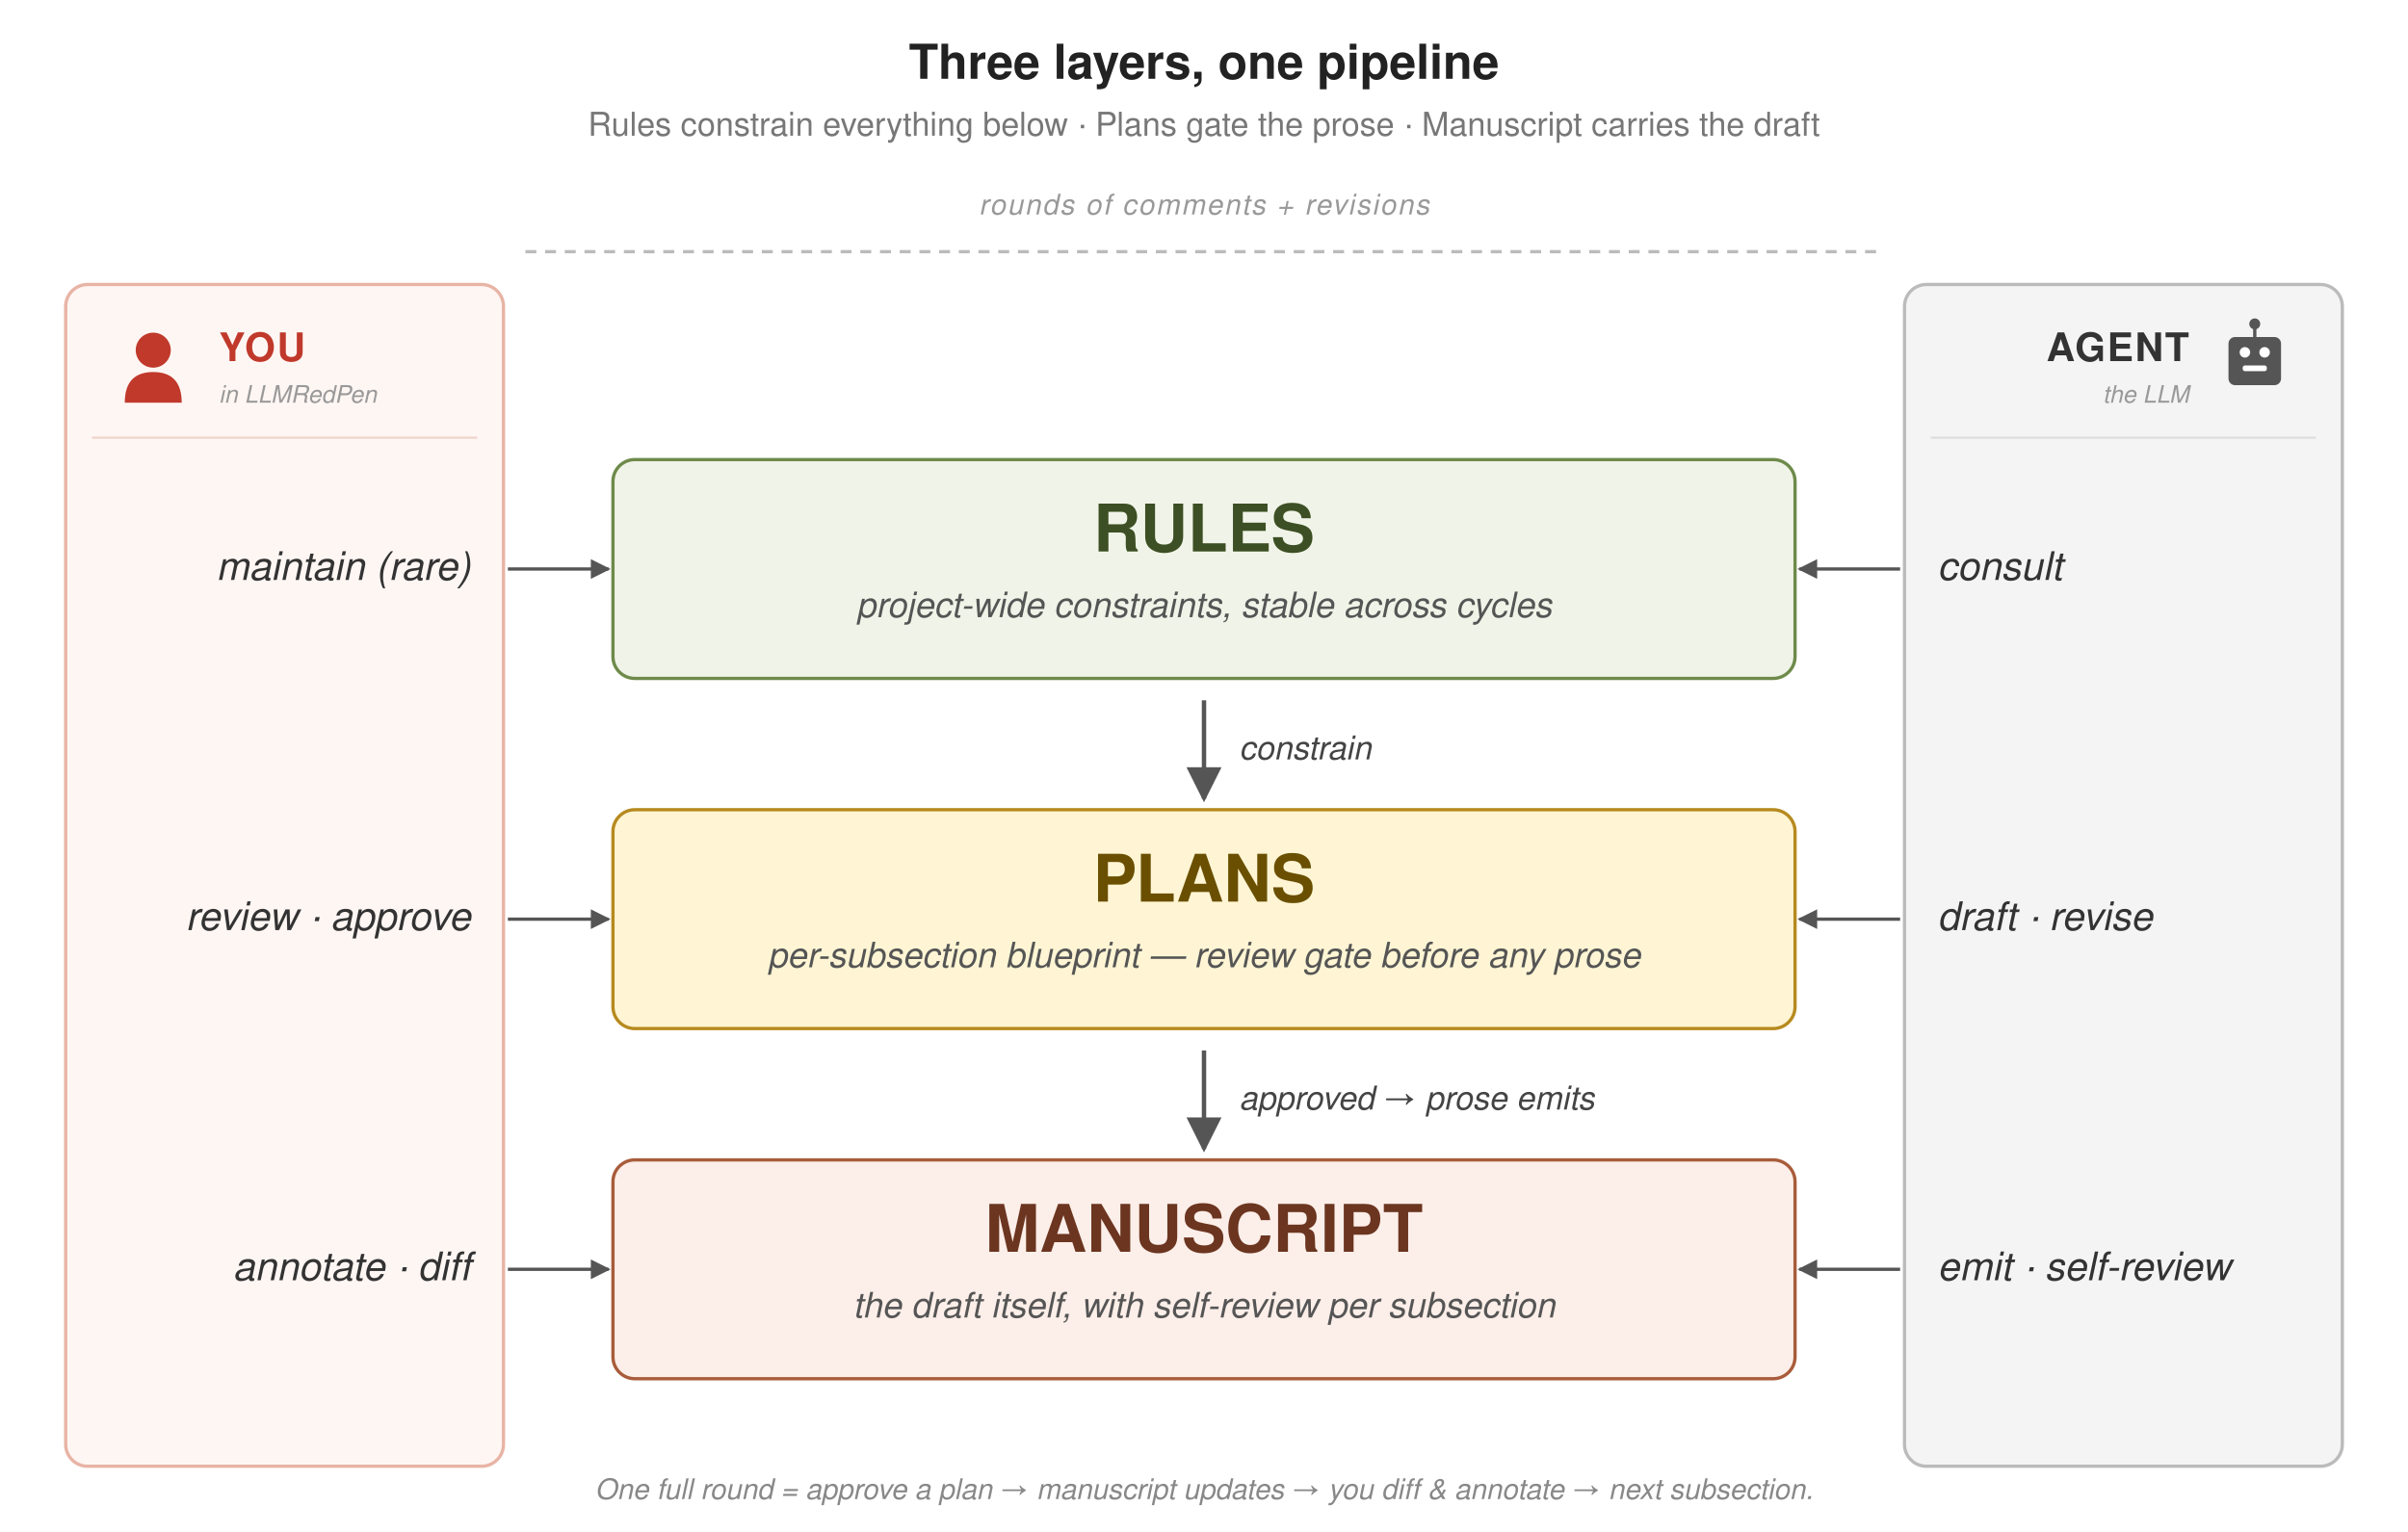
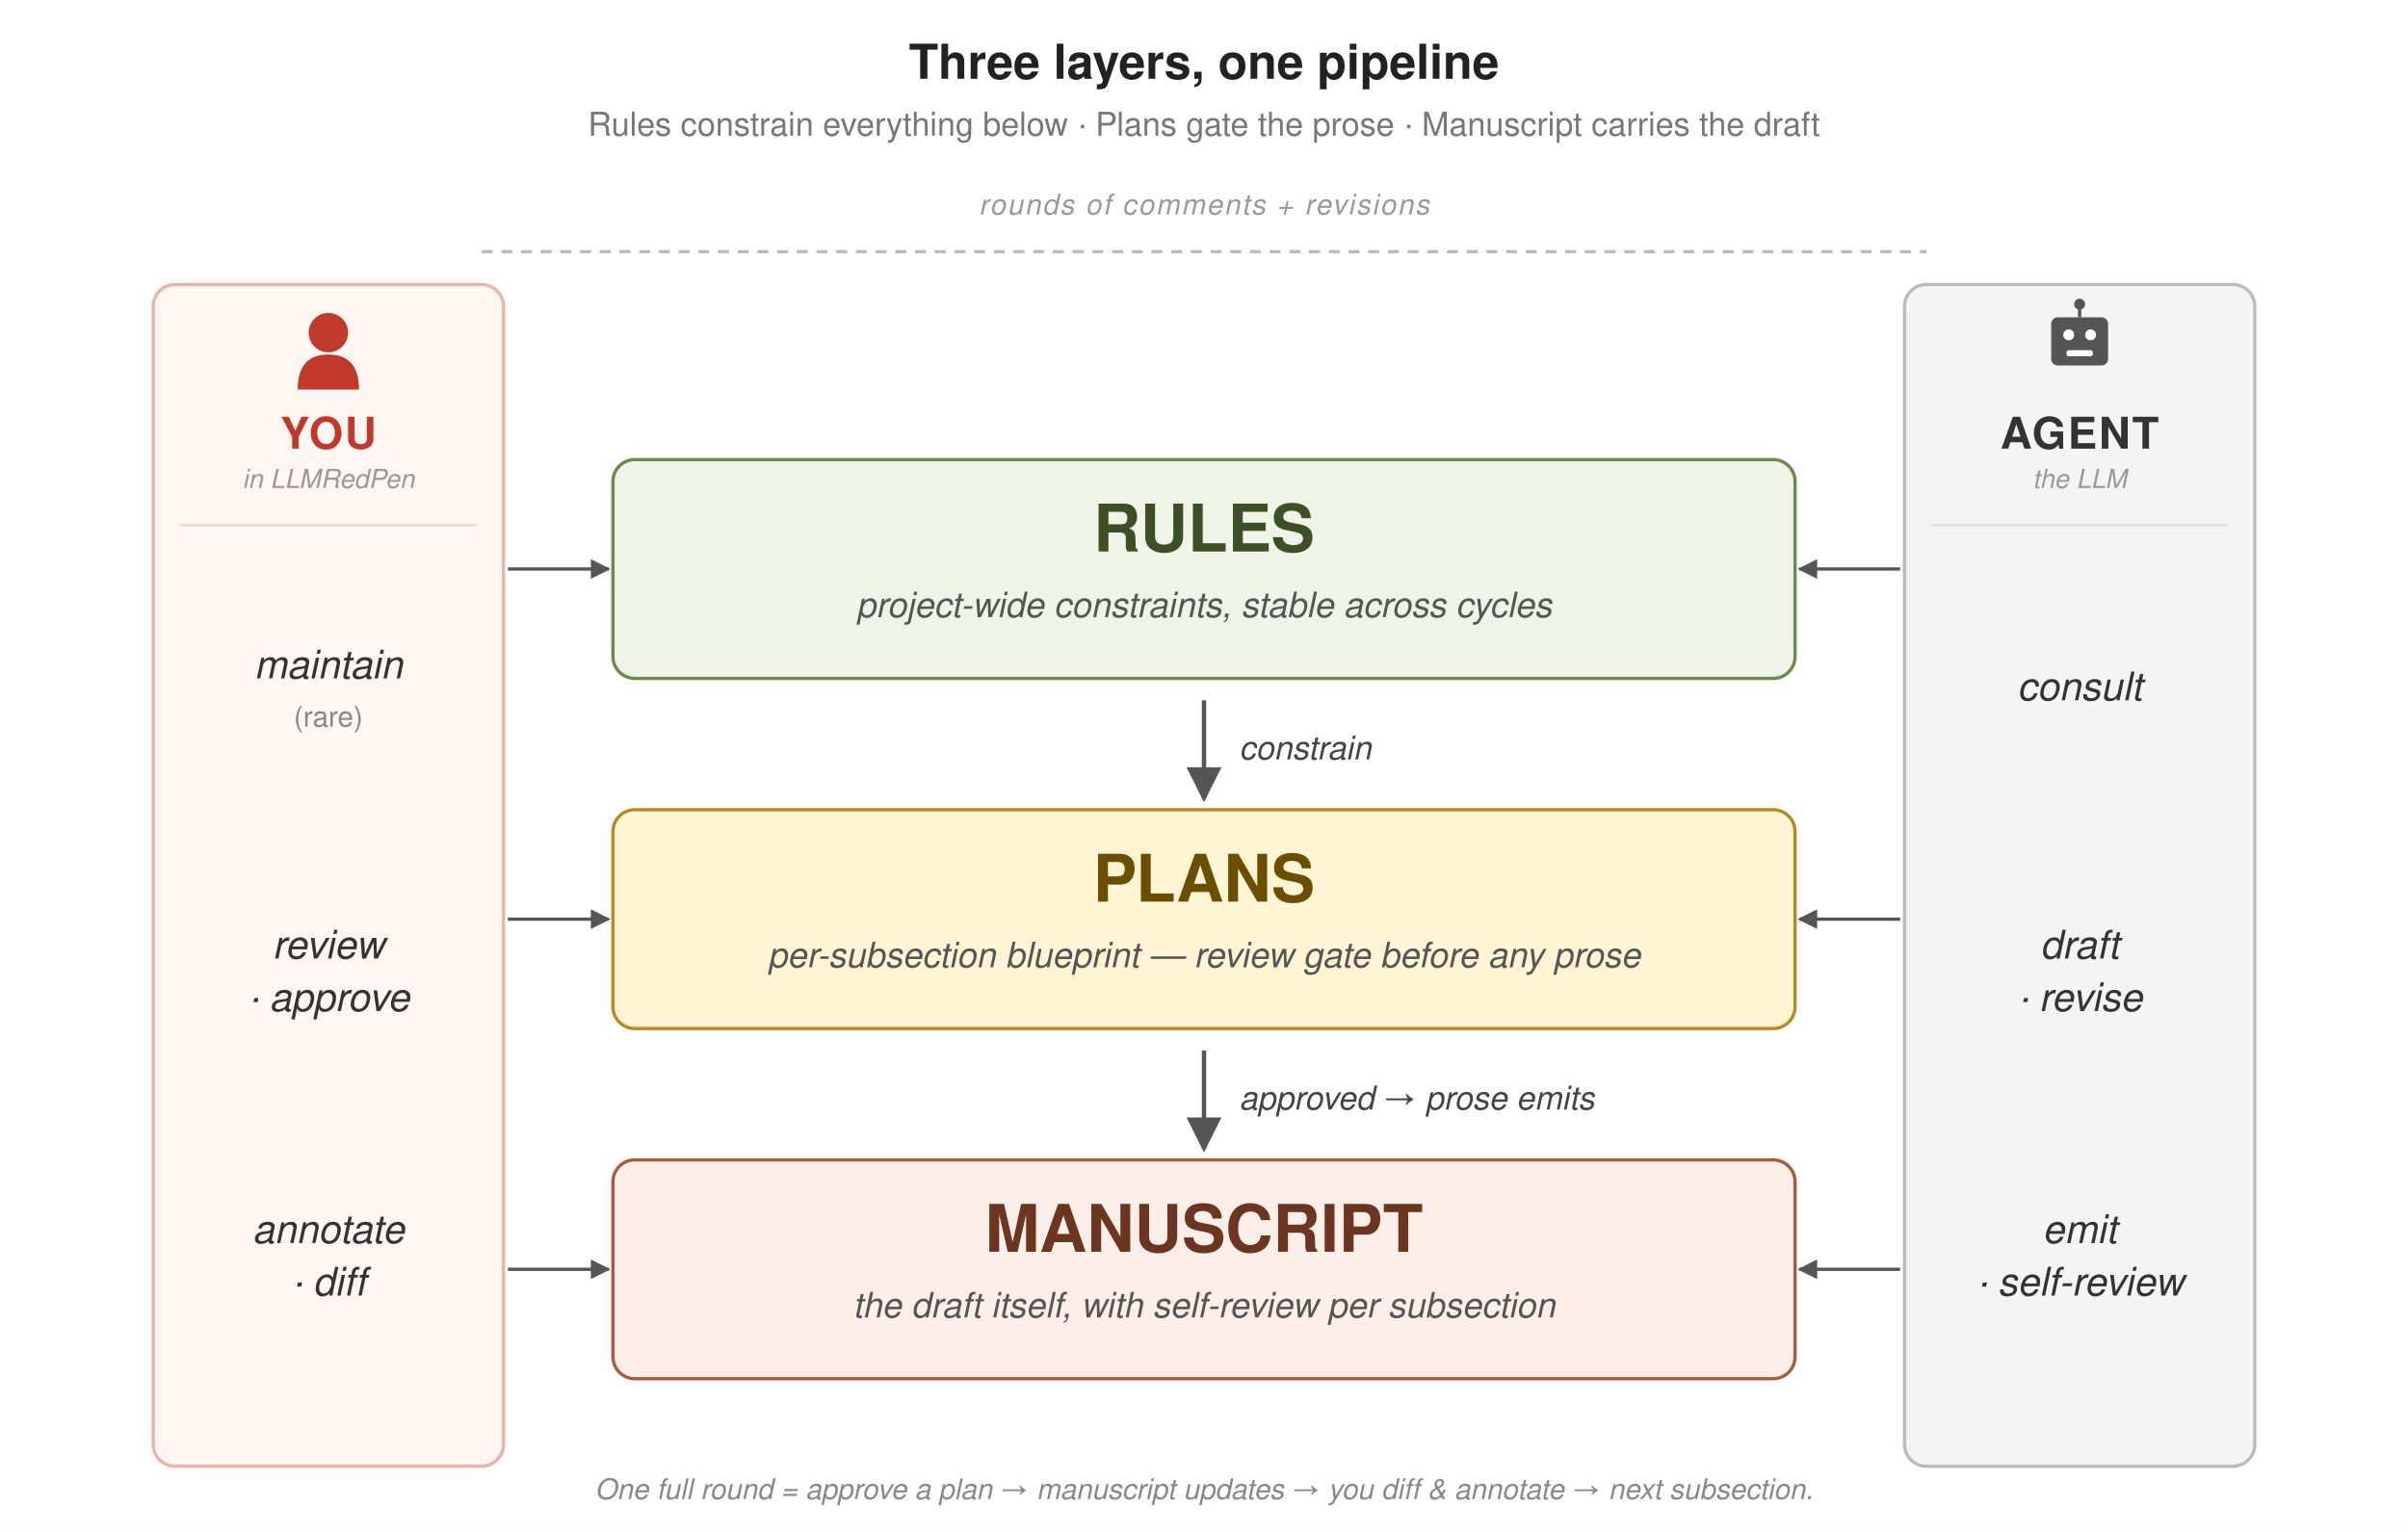
<svg xmlns="http://www.w3.org/2000/svg" viewBox="0 0 1100 700" font-family="system-ui, -apple-system, 'SF Pro Display', 'Helvetica Neue', Helvetica, Arial, sans-serif">
  <defs>
    <marker id="arrow" viewBox="0 0 10 10" refX="9" refY="5" markerWidth="8" markerHeight="8" orient="auto">
      <path d="M0,0 L10,5 L0,10 z" fill="#555" />
    </marker>
    <marker id="arrow-small" viewBox="0 0 10 10" refX="9" refY="5" markerWidth="6" markerHeight="6" orient="auto">
      <path d="M0,0 L10,5 L0,10 z" fill="#555" />
    </marker>
  </defs>
  <rect width="1100" height="700" fill="#ffffff" />
  <text x="550" y="36" text-anchor="middle" font-size="22" font-weight="600" fill="#222">
    Three layers, one pipeline
  </text>
  <text x="550" y="62" text-anchor="middle" font-size="15" fill="#777">
    Rules constrain everything below · Plans gate the prose · Manuscript carries the draft
  </text>
  <text x="550" y="98" text-anchor="middle" font-size="13" font-style="italic" fill="#999" letter-spacing="0.06em">
    rounds of comments + revisions
  </text>
-   <line x1="240" y1="115" x2="860" y2="115" stroke="#bbb" stroke-width="1.5" stroke-dasharray="5 4" />
-   <rect x="30" y="130" width="200" height="540" rx="10" fill="#fef6f3" stroke="#e8b4a5" stroke-width="1.5" />
-   <g transform="translate(70, 168)">
-     <circle cx="0" cy="-8" r="8" fill="#c0392b" />
-     <path d="M-13,16 Q-13,2 0,2 Q13,2 13,16 Z" fill="#c0392b" />
+   <line x1="220" y1="115" x2="880" y2="115" stroke="#bbb" stroke-width="1.5" stroke-dasharray="5 4" />
+   <rect x="70" y="130" width="160" height="540" rx="10" fill="#fef6f3" stroke="#e8b4a5" stroke-width="1.5" />
+   <g transform="translate(150, 160)">
+     <circle cx="0" cy="-8" r="9" fill="#c0392b" />
+     <path d="M-14,18 Q-14,2 0,2 Q14,2 14,18 Z" fill="#c0392b" />
  </g>
-   <text x="100" y="165" text-anchor="start" font-size="18" font-weight="700" fill="#c0392b" letter-spacing="0.04em">YOU</text>
-   <text x="100" y="184" text-anchor="start" font-size="11" font-style="italic" fill="#999">in LLMRedPen</text>
-   <line x1="42" y1="200" x2="218" y2="200" stroke="#f0d4cc" stroke-width="1" />
-   <text x="215" y="265" text-anchor="end" font-size="18" font-style="italic" fill="#333">maintain (rare)</text>
-   <text x="215" y="425" text-anchor="end" font-size="18" font-style="italic" fill="#333">review · approve</text>
-   <text x="215" y="585" text-anchor="end" font-size="18" font-style="italic" fill="#333">annotate · diff</text>
+   <text x="150" y="205" text-anchor="middle" font-size="20" font-weight="700" fill="#c0392b" letter-spacing="0.04em">YOU</text>
+   <text x="150" y="223" text-anchor="middle" font-size="12" font-style="italic" fill="#999">in LLMRedPen</text>
+   <line x1="82" y1="240" x2="218" y2="240" stroke="#f0d4cc" stroke-width="1" />
+   <text x="150" y="310" text-anchor="middle" font-size="18" font-style="italic" fill="#333">maintain</text>
+   <text x="150" y="332" text-anchor="middle" font-size="13" fill="#888">(rare)</text>
+   <text x="150" y="438" text-anchor="middle" font-size="18" font-style="italic" fill="#333">review</text>
+   <text x="150" y="462" text-anchor="middle" font-size="18" font-style="italic" fill="#333">· approve</text>
+   <text x="150" y="568" text-anchor="middle" font-size="18" font-style="italic" fill="#333">annotate</text>
+   <text x="150" y="592" text-anchor="middle" font-size="18" font-style="italic" fill="#333">· diff</text>
  <line x1="232" y1="260" x2="278" y2="260" stroke="#555" stroke-width="1.5" marker-end="url(#arrow-small)" />
  <line x1="232" y1="420" x2="278" y2="420" stroke="#555" stroke-width="1.5" marker-end="url(#arrow-small)" />
  <line x1="232" y1="580" x2="278" y2="580" stroke="#555" stroke-width="1.5" marker-end="url(#arrow-small)" />
-   <rect x="870" y="130" width="200" height="540" rx="10" fill="#f4f4f4" stroke="#bbb" stroke-width="1.5" />
-   <text x="1000" y="165" text-anchor="end" font-size="18" font-weight="700" fill="#333" letter-spacing="0.04em">AGENT</text>
-   <text x="1000" y="184" text-anchor="end" font-size="11" font-style="italic" fill="#999">the LLM</text>
-   <g transform="translate(1030, 168)">
-     <line x1="0" y1="-14" x2="0" y2="-18" stroke="#555" stroke-width="1.5" />
-     <circle cx="0" cy="-20" r="2.5" fill="#555" />
-     <rect x="-12" y="-14" width="24" height="22" rx="3" fill="#555" />
-     <circle cx="-4.5" cy="-7" r="2.4" fill="#fff" />
-     <circle cx="4.5" cy="-7" r="2.4" fill="#fff" />
-     <rect x="-5.5" y="-1" width="11" height="2.6" rx="1" fill="#fff" />
+   <rect x="870" y="130" width="160" height="540" rx="10" fill="#f4f4f4" stroke="#bbb" stroke-width="1.5" />
+   <g transform="translate(950, 160)">
+     <line x1="0" y1="-15" x2="0" y2="-19" stroke="#555" stroke-width="1.5" />
+     <circle cx="0" cy="-21" r="2.5" fill="#555" />
+     <rect x="-13" y="-15" width="26" height="22" rx="3" fill="#555" />
+     <circle cx="-5" cy="-7" r="2.5" fill="#fff" />
+     <circle cx="5" cy="-7" r="2.5" fill="#fff" />
+     <rect x="-6" y="0" width="12" height="2.8" rx="1" fill="#fff" />
  </g>
-   <line x1="882" y1="200" x2="1058" y2="200" stroke="#ddd" stroke-width="1" />
-   <text x="885" y="265" text-anchor="start" font-size="18" font-style="italic" fill="#333">consult</text>
-   <text x="885" y="425" text-anchor="start" font-size="18" font-style="italic" fill="#333">draft · revise</text>
-   <text x="885" y="585" text-anchor="start" font-size="18" font-style="italic" fill="#333">emit · self-review</text>
+   <text x="950" y="205" text-anchor="middle" font-size="20" font-weight="700" fill="#333" letter-spacing="0.04em">AGENT</text>
+   <text x="950" y="223" text-anchor="middle" font-size="12" font-style="italic" fill="#999">the LLM</text>
+   <line x1="882" y1="240" x2="1018" y2="240" stroke="#ddd" stroke-width="1" />
+   <text x="950" y="320" text-anchor="middle" font-size="18" font-style="italic" fill="#333">consult</text>
+   <text x="950" y="438" text-anchor="middle" font-size="18" font-style="italic" fill="#333">draft</text>
+   <text x="950" y="462" text-anchor="middle" font-size="18" font-style="italic" fill="#333">· revise</text>
+   <text x="950" y="568" text-anchor="middle" font-size="18" font-style="italic" fill="#333">emit</text>
+   <text x="950" y="592" text-anchor="middle" font-size="18" font-style="italic" fill="#333">· self-review</text>
  <line x1="868" y1="260" x2="822" y2="260" stroke="#555" stroke-width="1.5" marker-end="url(#arrow-small)" />
  <line x1="868" y1="420" x2="822" y2="420" stroke="#555" stroke-width="1.5" marker-end="url(#arrow-small)" />
  <line x1="868" y1="580" x2="822" y2="580" stroke="#555" stroke-width="1.5" marker-end="url(#arrow-small)" />
  <rect x="280" y="210" width="540" height="100" rx="10" fill="#f0f4e8" stroke="#6e8a4a" stroke-width="1.5" />
  <text x="550" y="252" text-anchor="middle" font-size="30" font-weight="700" fill="#3d4f24">RULES</text>
  <text x="550" y="282" text-anchor="middle" font-size="16" font-style="italic" fill="#555">project-wide constraints, stable across cycles</text>
  <line x1="550" y1="320" x2="550" y2="365" stroke="#555" stroke-width="2" marker-end="url(#arrow)" />
  <text x="566" y="347" text-anchor="start" font-size="15" font-style="italic" fill="#444">constrain</text>
  <rect x="280" y="370" width="540" height="100" rx="10" fill="#fff5d4" stroke="#b78a1f" stroke-width="1.5" />
  <text x="550" y="412" text-anchor="middle" font-size="30" font-weight="700" fill="#6a4f00">PLANS</text>
  <text x="550" y="442" text-anchor="middle" font-size="16" font-style="italic" fill="#555">per-subsection blueprint — review gate before any prose</text>
  <line x1="550" y1="480" x2="550" y2="525" stroke="#555" stroke-width="2" marker-end="url(#arrow)" />
  <text x="566" y="507" text-anchor="start" font-size="15" font-style="italic" fill="#444">approved → prose emits</text>
  <rect x="280" y="530" width="540" height="100" rx="10" fill="#fceee8" stroke="#a85c3a" stroke-width="1.5" />
  <text x="550" y="572" text-anchor="middle" font-size="30" font-weight="700" fill="#6b3520">MANUSCRIPT</text>
  <text x="550" y="602" text-anchor="middle" font-size="16" font-style="italic" fill="#555">the draft itself, with self-review per subsection</text>
  <text x="550" y="685" text-anchor="middle" font-size="13" font-style="italic" fill="#888">
    One full round = approve a plan → manuscript updates → you diff &amp; annotate → next subsection.
  </text>
</svg>
